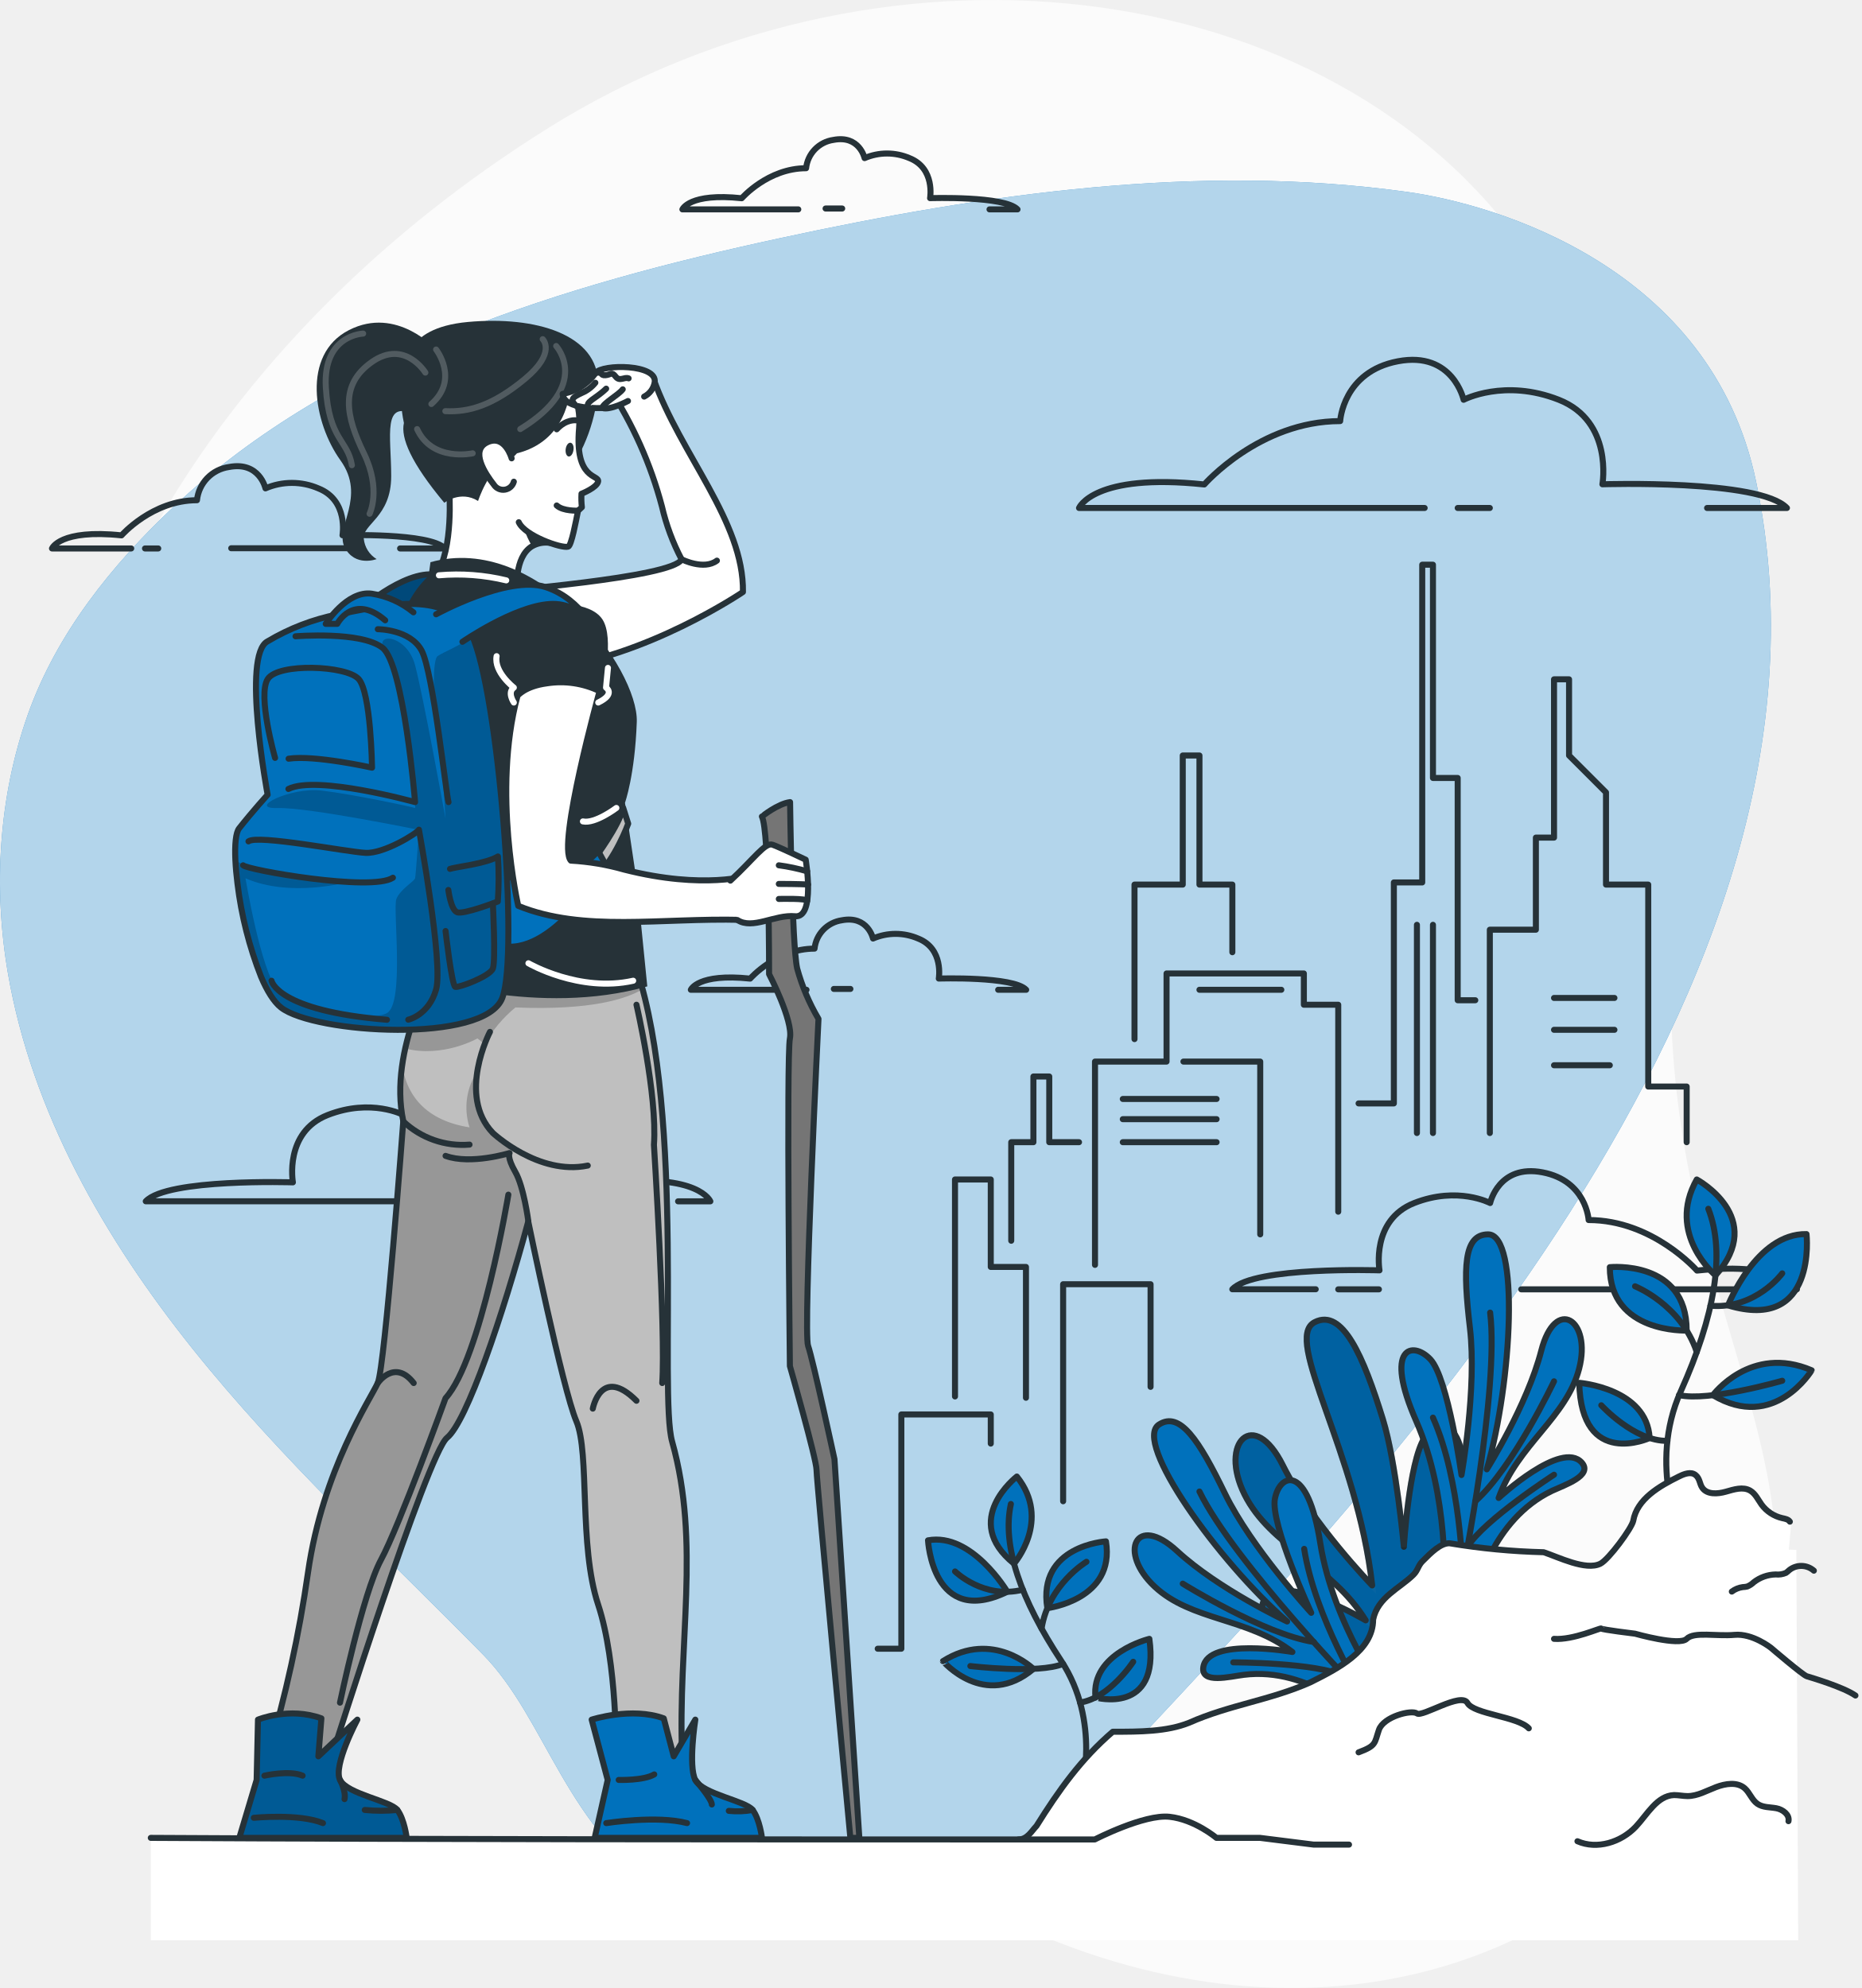
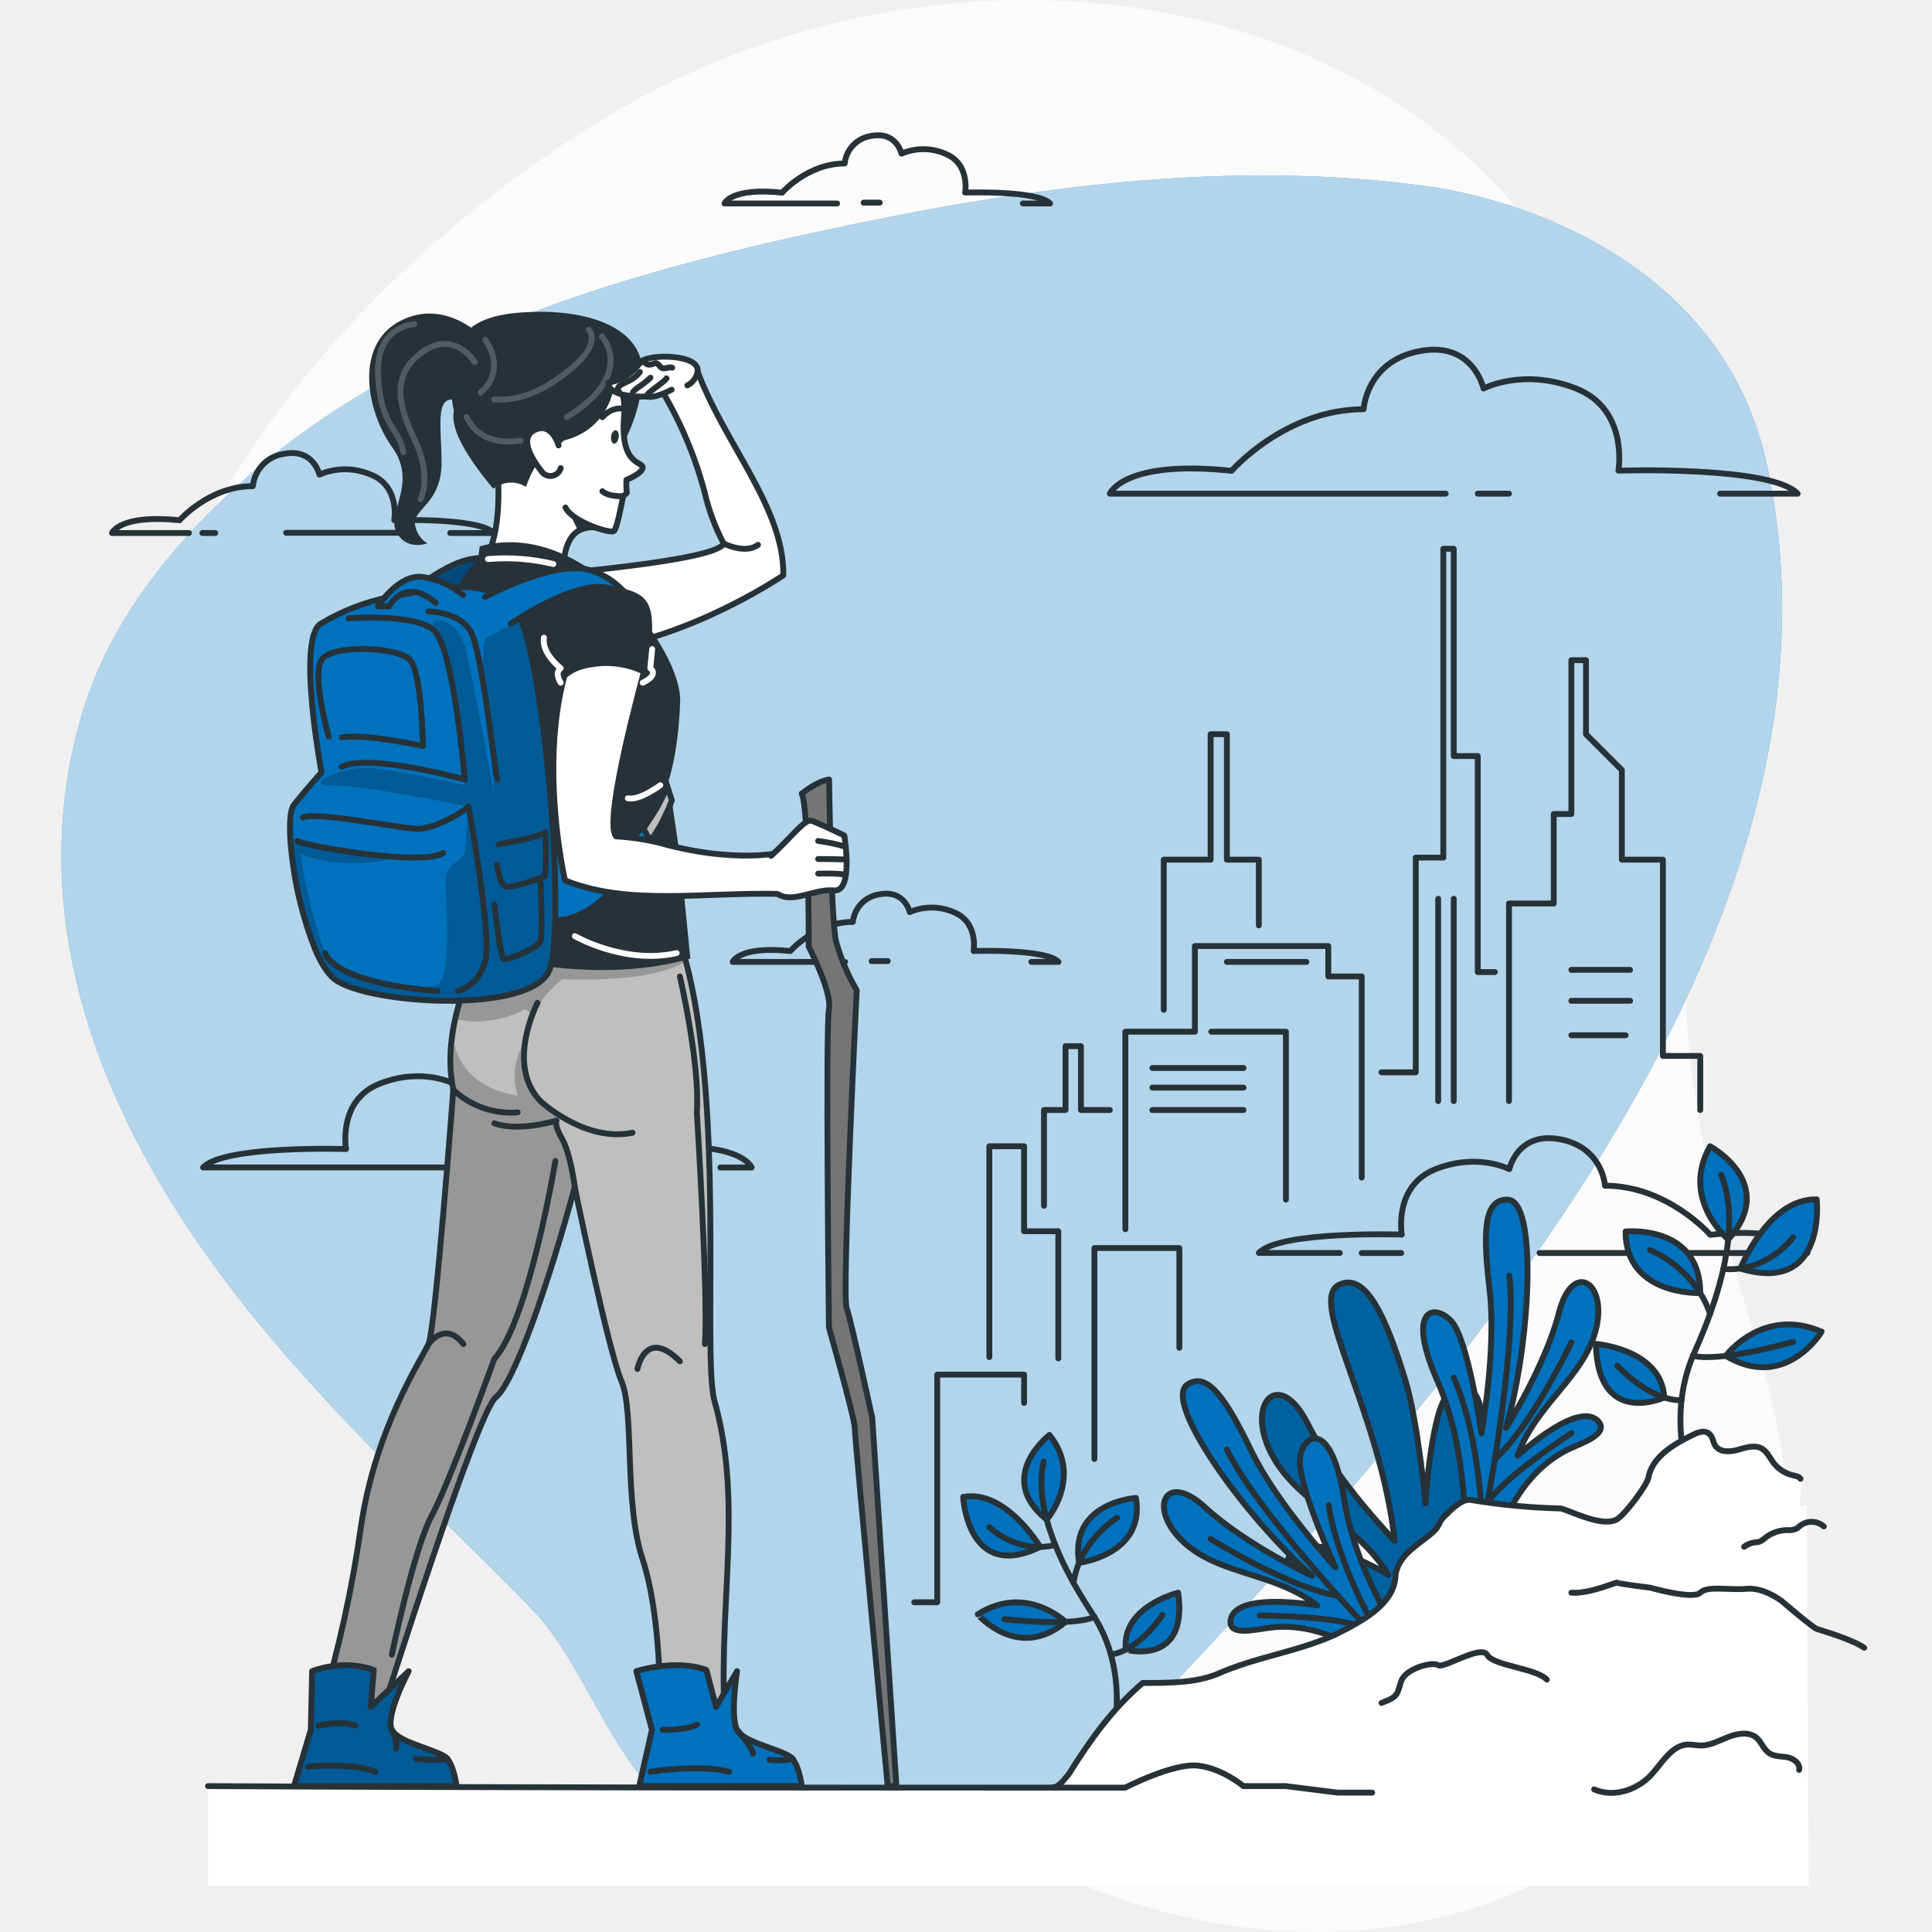
- <svg xmlns="http://www.w3.org/2000/svg" width="309" height="330" viewBox="0 0 309 330" fill="none">
+ <svg xmlns="http://www.w3.org/2000/svg" width="300" height="300" viewBox="0 0 309 330" fill="none">
  <path opacity="0.7" d="M18.498 102.783C18.498 102.783 -2.271 156.419 26.916 210.427C56.103 264.436 116.22 292.967 164.336 317.364C212.452 341.761 262.415 329.879 286.157 289.92C309.898 249.962 277.336 221.438 277.292 164.457C277.247 107.476 285.821 92.391 254.943 44.253C224.065 -3.885 148.372 -14.546 91.13 21.16C33.889 56.865 18.498 102.783 18.498 102.783Z" fill="white" />
  <path d="M110.923 314.459C131.186 327.011 168.485 310.622 182.55 295.574C228.185 246.721 308.982 164.129 291.438 79.958C283.989 44.201 247.978 33.861 233.541 31.857C198.879 27.03 163.591 32.148 129.391 39.545C93.633 47.277 56.111 58.496 28.823 84.107C18.55 93.777 9.373 105.174 4.605 118.65C-0.237 132.342 -1.138 147.361 1.327 161.626C5.32 184.645 17.321 205.578 31.922 223.844C46.523 242.11 63.769 257.977 80.142 274.634C90.81 285.503 93.857 303.851 110.923 314.459Z" fill="#0071BC" />
  <path opacity="0.7" d="M110.923 314.459C131.186 327.011 168.485 310.622 182.55 295.574C228.185 246.721 308.982 164.129 291.438 79.958C283.989 44.201 247.978 33.861 233.541 31.857C198.879 27.03 163.591 32.148 129.391 39.545C93.633 47.277 56.111 58.496 28.823 84.107C18.55 93.777 9.373 105.174 4.605 118.65C-0.237 132.342 -1.138 147.361 1.327 161.626C5.32 184.645 17.321 205.578 31.922 223.844C46.523 242.11 63.769 257.977 80.142 274.634C90.81 285.503 93.857 303.851 110.923 314.459Z" fill="white" />
  <path d="M21.776 91.043H8.628C8.628 91.043 9.939 87.787 20.167 88.868C20.167 88.868 25.262 83.035 32.689 83.035C32.832 81.655 33.433 80.362 34.395 79.363C35.358 78.364 36.627 77.716 38.001 77.522C43.074 76.546 44.057 81.068 44.057 81.068C45.443 80.469 46.936 80.16 48.445 80.16C49.954 80.16 51.447 80.469 52.833 81.068C57.861 83.049 56.84 88.853 56.84 88.853C56.84 88.853 71.352 88.376 73.847 91.043H66.398" stroke="#263238" stroke-linecap="round" stroke-linejoin="round" />
  <path d="M24.063 91.043H26.261" stroke="#263238" stroke-linecap="round" stroke-linejoin="round" />
  <path d="M38.373 91.005H58.465" stroke="#263238" stroke-linecap="round" stroke-linejoin="round" />
  <path d="M133.845 164.3H114.648C114.648 164.3 115.773 161.522 124.496 162.445C124.496 162.445 128.847 157.469 135.179 157.469C135.303 156.291 135.817 155.189 136.638 154.336C137.46 153.483 138.543 152.929 139.715 152.761C144.044 151.934 144.885 155.793 144.885 155.793C146.067 155.282 147.341 155.018 148.629 155.018C149.916 155.018 151.19 155.282 152.372 155.793C156.663 157.484 155.799 162.438 155.799 162.438C155.799 162.438 168.18 162.028 170.303 164.3H165.654" stroke="#263238" stroke-linecap="round" stroke-linejoin="round" />
  <path d="M138.382 164.159H141.131" stroke="#263238" stroke-linecap="round" stroke-linejoin="round" />
  <path d="M132.482 34.755H113.248C113.248 34.755 114.372 31.976 123.096 32.907C123.096 32.907 127.439 27.924 133.778 27.924C133.901 26.746 134.415 25.644 135.237 24.792C136.059 23.94 137.143 23.388 138.315 23.223C142.643 22.389 143.485 26.247 143.485 26.247C144.661 25.741 145.929 25.48 147.21 25.48C148.49 25.48 149.758 25.741 150.934 26.247C155.225 27.939 154.354 32.892 154.354 32.892C154.354 32.892 166.742 32.483 168.865 34.755H164.217" stroke="#263238" stroke-linecap="round" stroke-linejoin="round" />
  <path d="M137.011 34.613H139.768" stroke="#263238" stroke-linecap="round" stroke-linejoin="round" />
  <path d="M72.134 199.41H24.19C27.765 195.588 48.609 196.266 48.609 196.266C48.609 196.266 47.119 187.937 54.375 185.092C61.63 182.246 66.979 185.092 66.979 185.092C66.979 185.092 68.394 178.596 75.68 179.996C82.966 181.397 83.316 187.915 83.316 187.915C93.991 187.915 101.306 196.303 101.306 196.303C115.996 194.739 117.889 199.417 117.889 199.417H112.532" stroke="#263238" stroke-linecap="round" stroke-linejoin="round" />
  <path d="M108.517 199.41H106.483" stroke="#263238" stroke-linecap="round" stroke-linejoin="round" />
  <path d="M80.433 199.41H87.435" stroke="#263238" stroke-linecap="round" stroke-linejoin="round" />
  <path d="M236.431 84.323H179.071C179.071 84.323 181.447 78.461 199.862 80.42C199.862 80.42 209.04 69.901 222.412 69.901C222.412 69.901 222.859 61.707 231.992 59.971C241.125 58.235 242.898 66.363 242.898 66.363C242.898 66.363 249.647 62.787 258.705 66.363C267.764 69.939 265.931 80.39 265.931 80.39C265.931 80.39 292.071 79.533 296.556 84.323H283.303" stroke="#263238" stroke-linecap="round" stroke-linejoin="round" />
  <path d="M241.914 84.323H247.248" stroke="#263238" stroke-linecap="round" stroke-linejoin="round" />
  <path d="M252.463 214.025H298.21C298.21 214.025 296.317 209.355 281.627 210.912C281.627 210.912 274.312 202.523 263.644 202.523C263.644 202.523 263.287 196.005 256.001 194.605C248.716 193.204 247.3 199.7 247.3 199.7C247.3 199.7 241.922 196.847 234.696 199.7C227.47 202.553 228.937 210.874 228.937 210.874C228.937 210.874 208.079 210.189 204.511 214.011H218.352" stroke="#263238" stroke-linecap="round" stroke-linejoin="round" />
  <path d="M222.091 214.025H228.841" stroke="#263238" stroke-linecap="round" stroke-linejoin="round" />
  <path d="M158.488 231.807V195.789H164.425V210.308H170.266V232.023" stroke="#263238" stroke-linecap="round" stroke-linejoin="round" />
  <path d="M181.723 209.965V176.219H193.597V161.589H216.385V166.781H222.091V201.138" stroke="#263238" stroke-linecap="round" stroke-linejoin="round" />
  <path d="M247.248 188.079V154.326H254.891V139.039H257.901V112.765H260.396V125.407L266.527 131.538V146.839H273.537V180.361H279.914V189.599" stroke="#263238" stroke-linecap="round" stroke-linejoin="round" />
  <path d="M225.466 183.162H231.321V146.481H236.029V93.739H237.81V129.139H241.914V166.036H244.834" stroke="#263238" stroke-linecap="round" stroke-linejoin="round" />
  <path d="M179.071 189.599H174.132V178.693H171.502V189.599H167.822V205.958" stroke="#263238" stroke-linecap="round" stroke-linejoin="round" />
  <path d="M188.278 172.487V146.839H196.286V125.407H199.058V146.839H204.518V158.065" stroke="#263238" stroke-linecap="round" stroke-linejoin="round" />
  <path d="M196.398 176.219H209.144V204.9" stroke="#263238" stroke-linecap="round" stroke-linejoin="round" />
  <path d="M190.945 230.213V213.176H176.434V249.202" stroke="#263238" stroke-linecap="round" stroke-linejoin="round" />
  <path d="M164.425 239.629V234.794H149.586V273.68H145.66" stroke="#263238" stroke-linecap="round" stroke-linejoin="round" />
  <path d="M257.901 165.656H267.928" stroke="#263238" stroke-linecap="round" stroke-linejoin="round" />
  <path d="M257.901 170.945H267.928" stroke="#263238" stroke-linecap="round" stroke-linejoin="round" />
  <path d="M257.901 176.83H267.16" stroke="#263238" stroke-linecap="round" stroke-linejoin="round" />
  <path d="M212.645 164.3H199.058" stroke="#263238" stroke-linecap="round" stroke-linejoin="round" />
  <path d="M186.334 182.425H201.903" stroke="#263238" stroke-linecap="round" stroke-linejoin="round" />
  <path d="M186.334 185.777H201.903" stroke="#263238" stroke-linecap="round" stroke-linejoin="round" />
  <path d="M186.334 189.599H201.903" stroke="#263238" stroke-linecap="round" stroke-linejoin="round" />
  <path d="M235.15 153.514V188.079" stroke="#263238" stroke-linecap="round" stroke-linejoin="round" />
  <path d="M237.81 153.514V188.079" stroke="#263238" stroke-linecap="round" stroke-linejoin="round" />
  <path d="M59.06 101.77C59.06 101.77 66.927 94.544 72.373 95.408C73.281 95.549 68.611 104.444 68.611 104.444L59.06 101.77Z" fill="#0071BC" />
  <path opacity="0.5" d="M59.06 101.77C59.06 101.77 66.927 94.544 72.373 95.408C73.281 95.549 68.611 104.444 68.611 104.444L59.06 101.77Z" fill="black" fill-opacity="0.7" />
  <path d="M59.06 101.77C59.06 101.77 66.927 94.544 72.373 95.408C73.281 95.549 68.611 104.444 68.611 104.444L59.06 101.77Z" stroke="#263238" stroke-linecap="round" stroke-linejoin="round" />
  <path d="M131.119 133.147C131.119 133.147 131.417 156.821 132.296 160.769C133.099 163.7 134.289 166.511 135.834 169.128C135.834 169.128 133.272 220.998 134.106 223.397C134.94 225.795 138.486 242.214 138.486 242.214L142.613 305.08H141.123C141.123 305.08 135.507 245.745 135.507 243.987C135.507 242.229 131.089 226.764 131.089 226.764C131.089 226.764 130.501 175.318 131.089 172.383C131.678 169.448 127.633 161.693 127.633 161.693C127.633 161.693 127.685 137.9 126.441 135.538C126.47 135.531 129.055 133.415 131.119 133.147Z" fill="#757575" stroke="#263238" stroke-linecap="round" stroke-linejoin="round" />
  <path d="M72.373 160.769C72.373 160.769 64.372 174.216 66.927 186.097C66.927 186.097 63.88 226.905 62.696 229.557C61.511 232.209 53.563 243.935 51.119 261.009C49.642 271.341 47.401 281.55 44.415 291.552H55.053C55.053 291.552 70.935 241.29 74.19 238.661C77.446 236.031 83.435 218.45 87.666 202.762C87.666 202.762 93.373 230.593 95.645 235.904C97.917 241.216 96.017 256.554 99.265 266.358C102.476 276.042 102.245 291.581 102.245 291.581C102.245 291.581 113.307 294.323 113.203 291.581C112.458 272.615 116.294 256.197 111.549 239.316C109.314 231.435 113.784 185.375 105.634 160.807L72.373 160.769Z" fill="#BFBFBF" />
  <path opacity="0.3" d="M87.435 199.409C87.435 199.946 87.517 201.302 87.614 202.985C83.383 218.629 77.438 235.986 74.205 238.623C70.972 241.26 55.068 291.514 55.068 291.514H44.445C47.431 281.513 49.672 271.304 51.149 260.972C53.57 243.898 61.578 232.202 62.726 229.542C63.873 226.883 66.927 186.149 66.927 186.149C66.314 183.061 66.253 179.888 66.748 176.778C67.314 180.823 69.728 185.844 77.922 187.14C77.422 185.583 77.279 183.932 77.507 182.312C77.734 180.692 78.324 179.144 79.234 177.784C79.234 177.784 77.647 186.15 84.366 190.068C84.664 190.239 84.567 191.424 84.567 191.424C84.567 191.424 87.406 197.465 87.435 199.409Z" fill="black" fill-opacity="0.7" />
  <path opacity="0.3" d="M106.692 164.174C103.973 165.82 98.081 167.742 85.536 167.235C83.471 168.932 81.74 170.998 80.433 173.329L79.234 172.376C79.234 172.376 73.49 175.646 67.247 174.044C68.314 169.395 70.04 164.922 72.373 160.762H105.709C106.044 161.857 106.379 162.997 106.692 164.174Z" fill="black" fill-opacity="0.7" />
  <path d="M72.373 160.769C72.373 160.769 64.372 174.216 66.927 186.097C66.927 186.097 63.88 226.905 62.696 229.557C61.511 232.209 53.563 243.935 51.119 261.009C49.642 271.341 47.401 281.55 44.415 291.552H55.053C55.053 291.552 70.935 241.29 74.19 238.661C77.446 236.031 83.435 218.45 87.666 202.762C87.666 202.762 93.373 230.593 95.645 235.904C97.917 241.216 96.017 256.554 99.265 266.358C102.476 276.042 102.245 291.581 102.245 291.581C102.245 291.581 113.307 294.323 113.203 291.581C112.458 272.615 116.294 256.197 111.549 239.316C109.314 231.435 113.784 185.375 105.634 160.807L72.373 160.769Z" stroke="#263238" stroke-linecap="round" stroke-linejoin="round" />
  <path d="M81.312 171.288C81.312 171.288 75.799 181.814 81.796 188.071C81.796 188.071 89.372 195.186 97.544 193.48" stroke="#263238" stroke-linecap="round" stroke-linejoin="round" />
  <path d="M87.681 202.724C87.681 202.724 86.936 196.988 85.513 194.53C84.091 192.072 84.567 191.401 84.567 191.401C84.567 191.401 78.116 193.39 73.944 191.871" stroke="#263238" stroke-linecap="round" stroke-linejoin="round" />
  <path d="M66.927 186.15C68.388 187.526 70.121 188.58 72.016 189.243C73.91 189.907 75.922 190.165 77.922 190.001" stroke="#263238" stroke-linecap="round" stroke-linejoin="round" />
  <path d="M81.312 98.388C81.908 98.142 111.639 95.922 113.121 92.86C111.662 90.09 110.565 87.143 109.858 84.092C108.001 77.052 105.015 70.36 101.016 64.277L108.465 62.913C112.935 75.473 123.483 86.618 123.297 98.269C123.297 98.269 107.206 109.212 90.825 110.992C86.109 111.491 81.312 98.388 81.312 98.388Z" fill="white" stroke="#263238" stroke-linecap="round" stroke-linejoin="round" />
  <path d="M91.22 90.111C90.211 89.971 89.185 90.168 88.299 90.67C85.275 92.503 85.826 97.971 85.826 97.971L72.373 95.408C75.308 91.139 74.555 81.343 74.555 81.343C87.16 69.529 90.199 80.353 90.944 86.558C91.175 88.309 91.212 89.687 91.22 90.111Z" fill="white" stroke="#263238" stroke-linecap="round" stroke-linejoin="round" />
  <path d="M91.22 90.111C90.211 89.971 89.185 90.168 88.299 90.67C87.222 88.869 86.543 86.857 86.311 84.77L90.966 86.566C91.175 88.309 91.212 89.687 91.22 90.111Z" fill="#263238" />
  <path d="M67.545 61.178C67.545 61.178 66.398 54.473 77.662 53.445C88.925 52.417 99.265 55.524 99.265 63.733C99.265 71.942 92.471 88.897 78.95 81.344C65.43 73.79 67.545 61.178 67.545 61.178Z" fill="#263238" />
  <path d="M74.086 82.275C72.924 80.785 69.855 75.436 69.363 73.395C66.324 60.843 73.192 59.934 78.302 57.394C88.024 52.574 96.866 62.347 96.106 71.048C95.347 79.749 99.451 78.721 99.265 79.921C99.109 80.934 96.501 81.962 96.501 81.962C96.46 82.707 96.482 83.455 96.568 84.197L95.928 84.785C95.593 86.439 94.833 90.611 94.289 90.745C93.201 91.072 87.1 88.942 86.094 86.685" fill="white" />
  <path d="M74.086 82.275C72.924 80.785 69.855 75.436 69.363 73.395C66.324 60.843 73.192 59.934 78.302 57.394C88.024 52.574 96.866 62.347 96.106 71.048C95.347 79.749 99.451 78.721 99.265 79.921C99.109 80.934 96.501 81.962 96.501 81.962C96.46 82.707 96.482 83.455 96.568 84.197L95.928 84.785C95.593 86.439 94.833 90.611 94.289 90.745C93.201 91.072 87.1 88.942 86.094 86.685" stroke="#263238" stroke-linecap="round" stroke-linejoin="round" />
  <path d="M95.168 74.721C95.079 75.354 94.721 75.823 94.371 75.779C94.021 75.734 93.797 75.175 93.879 74.542C93.961 73.909 94.326 73.439 94.684 73.492C95.041 73.544 95.28 74.088 95.168 74.721Z" fill="#263238" />
  <path d="M95.645 69.775C95.645 69.775 94.021 69.499 92.389 71.264" stroke="#263238" stroke-linecap="round" stroke-linejoin="round" />
  <path d="M92.3 57.438C87.83 54.019 62.889 50.503 67.031 70.214C66.48 72.657 68.156 76.777 73.736 83.459C73.736 83.459 76.44 81.343 79.338 83.161C79.338 83.161 81.088 77.738 84.105 76.509C84.757 76.223 85.336 75.793 85.796 75.25C93.782 73.253 94.795 65.677 94.691 63.025C95.168 62.303 96.025 60.254 92.3 57.438Z" fill="#263238" />
  <path d="M72.373 58.019C72.373 58.019 65.877 50.719 57.913 54.794C49.95 58.868 52.08 70.251 56.49 76.397C60.901 82.543 55.492 87.497 57.198 90.841C58.904 94.186 62.502 92.808 62.502 92.808C61.91 92.449 61.409 91.957 61.039 91.372C60.669 90.786 60.441 90.123 60.372 89.434C60.081 87.02 64.923 85.88 64.923 79.049C64.923 72.218 63.359 66.102 69.05 68.948C74.742 71.793 72.373 58.019 72.373 58.019Z" fill="#263238" />
  <path d="M95.935 84.763C95.935 84.763 93.447 84.889 92.389 83.906" stroke="#263238" stroke-linecap="round" stroke-linejoin="round" />
  <g opacity="0.2">
    <path d="M72.373 58.019C72.373 58.019 76.246 62.966 71.59 67.063" stroke="white" stroke-linecap="round" stroke-linejoin="round" />
    <path d="M92.3 57.438C92.3 57.438 98.259 63.941 86.34 71.227" stroke="white" stroke-linecap="round" stroke-linejoin="round" />
    <path d="M90.065 56.298C90.065 56.298 92.389 58.533 87.085 62.921C81.781 67.309 77.818 68.448 73.907 68.247" stroke="white" stroke-linecap="round" stroke-linejoin="round" />
    <path d="M70.592 61.848C70.592 61.848 67.158 56.261 61.712 60.09C56.267 63.919 57.444 69.193 60.386 75.25C63.329 81.306 61.333 85.284 61.333 85.284" stroke="white" stroke-linecap="round" stroke-linejoin="round" />
    <path d="M60.267 55.375C60.267 55.375 53.563 55.568 54.077 64.314C54.591 73.06 57.712 73.007 58.398 77.224" stroke="white" stroke-linecap="round" stroke-linejoin="round" />
    <path d="M78.444 75.25C78.444 75.25 71.739 76.74 69.222 71.227" stroke="white" stroke-linecap="round" stroke-linejoin="round" />
  </g>
  <path d="M84.91 76.084C84.91 76.084 83.807 72.061 80.887 73.417C77.967 74.773 80.522 78.632 81.967 80.465C82.159 80.762 82.433 80.998 82.755 81.143C83.078 81.288 83.436 81.337 83.785 81.284C84.135 81.23 84.462 81.076 84.726 80.841C84.991 80.606 85.181 80.299 85.275 79.958" fill="white" />
  <path d="M84.91 76.084C84.91 76.084 83.807 72.061 80.887 73.417C77.967 74.773 80.522 78.632 81.967 80.465C82.159 80.762 82.433 80.998 82.755 81.143C83.078 81.288 83.436 81.337 83.785 81.284C84.135 81.23 84.462 81.076 84.726 80.841C84.991 80.606 85.181 80.299 85.275 79.958" stroke="#263238" stroke-linecap="round" stroke-linejoin="round" />
  <path d="M71.441 93.322L71.129 95.594C59.634 106.344 67.225 131.605 74.444 147.74L69.832 162.311C69.832 162.311 89.499 168.859 107.422 163.734L105.709 146.623L103.72 133.259C103.72 133.259 105.359 128.707 105.679 119.85C105.999 110.992 89.32 88.346 71.441 93.322Z" fill="#263238" />
  <path d="M104.219 66.564C104.219 66.564 101.239 68.158 99.965 67.726C99.965 67.726 93.551 68.091 93.373 65.379C94.472 65.189 95.523 64.782 96.466 64.184C97.408 63.586 98.222 62.807 98.863 61.893C99.936 60.403 109.188 60.403 108.644 63.495C108.554 63.993 108.349 64.463 108.047 64.869C107.744 65.275 107.352 65.605 106.901 65.834" fill="white" />
  <path d="M104.219 66.564C104.219 66.564 101.239 68.158 99.965 67.726C99.965 67.726 93.551 68.091 93.373 65.379C94.472 65.189 95.523 64.782 96.466 64.184C97.408 63.586 98.222 62.807 98.863 61.893C99.936 60.403 109.188 60.403 108.644 63.495C108.554 63.993 108.349 64.463 108.047 64.869C107.744 65.275 107.352 65.605 106.901 65.834" stroke="#263238" stroke-linecap="round" stroke-linejoin="round" />
  <path d="M98.855 61.893C100.174 61.684 99.526 62.355 100.464 62.288C101.403 62.221 101.485 61.617 102.17 62.511C102.856 63.405 103.616 62.511 104.323 62.809" fill="white" />
  <path d="M98.855 61.893C100.174 61.684 99.526 62.355 100.464 62.288C101.403 62.221 101.485 61.617 102.17 62.511C102.856 63.405 103.616 62.511 104.323 62.809" stroke="#263238" stroke-linecap="round" stroke-linejoin="round" />
  <path d="M99.958 67.704C100.047 66.959 102.662 65.551 103.347 64.627L99.958 67.704Z" fill="white" />
  <path d="M99.958 67.704C100.047 66.959 102.662 65.551 103.347 64.627" stroke="#263238" stroke-linecap="round" stroke-linejoin="round" />
  <path d="M97.738 67.704C96.926 66.72 98.803 66.273 100.598 64.515L97.738 67.704Z" fill="white" />
  <path d="M97.738 67.704C96.926 66.72 98.803 66.273 100.598 64.515" stroke="#263238" stroke-linecap="round" stroke-linejoin="round" />
  <path d="M95.57 67.324C94.557 66.318 94.982 65.96 96.568 65.223C97.442 64.854 98.211 64.273 98.803 63.532" fill="white" />
  <path d="M95.57 67.324C94.557 66.318 94.982 65.96 96.568 65.223C97.442 64.854 98.211 64.273 98.803 63.532" stroke="#263238" stroke-linecap="round" stroke-linejoin="round" />
  <path d="M98.192 285.45C98.192 285.45 104.845 283.29 110.156 285.242L111.81 291.544L115.393 285.45C115.393 285.45 114.194 293.116 115.393 295.463C116.592 297.809 123.736 298.919 124.906 300.446C126.076 301.973 126.455 305.08 126.455 305.08H98.691L100.852 295.463L98.192 285.45Z" fill="#0071BC" stroke="#263238" stroke-linecap="round" stroke-linejoin="round" />
  <path d="M42.813 285.45C42.813 285.45 48.028 283.29 53.339 285.242L52.833 291.544L59.306 285.45C59.306 285.45 55.231 293.116 56.431 295.463C57.63 297.809 64.774 298.919 65.944 300.446C67.113 301.973 67.493 305.08 67.493 305.08H39.714L42.59 295.463L42.813 285.45Z" fill="#0071BC" />
  <path opacity="0.3" d="M42.813 285.45C42.813 285.45 48.028 283.29 53.339 285.242L52.833 291.544L59.306 285.45C59.306 285.45 55.231 293.116 56.431 295.463C57.63 297.809 64.774 298.919 65.944 300.446C67.113 301.973 67.493 305.08 67.493 305.08H39.714L42.59 295.463L42.813 285.45Z" fill="black" fill-opacity="0.7" />
  <path d="M42.813 285.45C42.813 285.45 48.028 283.29 53.339 285.242L52.833 291.544L59.306 285.45C59.306 285.45 55.231 293.116 56.431 295.463C57.63 297.809 64.774 298.919 65.944 300.446C67.113 301.973 67.493 305.08 67.493 305.08H39.714L42.59 295.463L42.813 285.45Z" stroke="#263238" stroke-linecap="round" stroke-linejoin="round" />
  <path d="M98.699 142.488C98.699 142.488 102.714 137.117 103.429 134.115L104.256 136.723C104.256 136.723 102.133 142.682 98.699 145.774V142.488Z" fill="#BFBFBF" stroke="#263238" stroke-linecap="round" stroke-linejoin="round" />
  <path d="M82.772 145.058C82.772 145.058 88.389 147.174 92.367 145.848C94.987 144.868 97.35 143.307 99.28 141.282L100.576 143.636C100.576 143.636 91.6 159.279 82.772 156.911" fill="#0071BC" />
  <path d="M82.772 145.058C82.772 145.058 88.389 147.174 92.367 145.848C94.987 144.868 97.35 143.307 99.28 141.282L100.576 143.636C100.576 143.636 91.6 159.279 82.772 156.911" stroke="#263238" stroke-linecap="round" stroke-linejoin="round" />
  <path d="M83.361 165.656C80.44 173.329 52.147 171.564 46.642 167.25C45.428 166.297 44.303 164.457 43.32 162.133C41.364 157.165 40.05 151.968 39.409 146.667C39.237 145.289 39.118 143.986 39.066 142.816C38.94 140.194 39.126 138.22 39.684 137.505C41.919 134.666 44.415 131.918 44.415 131.918C44.415 131.918 40.064 108.675 44.415 106.455C48.005 104.313 51.935 102.801 56.036 101.986C62.323 100.876 72.901 97.747 77.639 104.221C77.882 104.561 78.089 104.926 78.258 105.308C82.72 114.776 86.154 158.311 83.361 165.656Z" fill="#0071BC" />
  <path opacity="0.3" d="M83.361 165.656C80.44 173.329 52.147 171.564 46.642 167.25C45.428 166.297 44.303 164.457 43.32 162.133C41.77 156.836 40.34 150.72 39.446 146.668C38.887 144.112 38.53 142.384 38.5 142.198C38.643 142.454 38.851 142.667 39.103 142.816C40.437 143.77 44.638 145.55 57.727 146.414C57.727 146.414 48.207 149.059 40.742 145.788C40.742 145.788 43.297 161.194 46.046 164.233C48.795 167.273 61.273 169.835 64.223 168.167C67.173 166.498 65.169 150.839 65.78 149.238C66.391 147.636 68.76 146.303 68.886 145.788C69.013 145.274 69.527 137.758 69.527 137.758C69.527 137.758 51.157 133.989 46.046 134.13C40.936 134.272 48.207 130.636 53.317 131.225C58.427 131.813 68.64 133.989 68.886 134.13C69.132 134.272 66.763 111.663 64.119 108.281C61.474 104.899 67.456 105.048 68.886 110.426C70.257 115.641 73.691 134.562 73.937 135.866C73.877 134.83 73.192 123.723 72.492 119.581C71.784 115.238 71.851 109.517 72.603 108.929C73.356 108.34 77.155 106.835 77.513 106.016C77.703 105.725 77.958 105.483 78.258 105.308C82.72 114.776 86.154 158.311 83.361 165.656Z" fill="black" fill-opacity="0.7" />
  <path d="M83.361 165.656C80.44 173.329 52.147 171.564 46.642 167.25C45.428 166.297 44.303 164.457 43.32 162.133C41.364 157.165 40.05 151.968 39.409 146.667V146.667C39.237 145.289 39.118 143.986 39.066 142.816C38.94 140.194 39.126 138.22 39.684 137.505C41.919 134.666 44.415 131.918 44.415 131.918C44.415 131.918 40.064 108.675 44.415 106.455C48.005 104.313 51.935 102.801 56.036 101.986C62.323 100.876 72.901 97.747 77.639 104.221C77.882 104.561 78.089 104.926 78.258 105.308C82.72 114.776 86.154 158.311 83.361 165.656Z" stroke="#263238" stroke-linecap="round" stroke-linejoin="round" />
  <path d="M68.611 101.643C66.631 100.011 64.248 98.944 61.712 98.552C57.593 97.963 54.054 103.558 54.054 103.558H55.969C55.969 103.558 58.621 98.403 63.925 102.969" fill="#0071BC" />
  <path d="M68.611 101.643C66.631 100.011 64.248 98.944 61.712 98.552C57.593 97.963 54.054 103.558 54.054 103.558H55.969C55.969 103.558 58.621 98.403 63.925 102.969" stroke="#263238" stroke-linecap="round" stroke-linejoin="round" />
  <path d="M49.041 105.621C49.041 105.621 59.947 104.735 63.485 107.536C67.024 110.337 68.886 133.147 68.886 133.147C68.886 133.147 52.557 128.61 47.864 130.964" stroke="#263238" stroke-linecap="round" stroke-linejoin="round" />
  <path d="M45.651 125.809C45.651 125.809 42.672 115.38 44.445 112.698C46.218 110.016 57.444 110.463 59.507 112.698C61.571 114.933 61.742 127.433 61.742 127.433C61.742 127.433 52.162 125.288 47.894 125.943" stroke="#263238" stroke-linecap="round" stroke-linejoin="round" />
  <path d="M40.347 143.636C40.936 144.381 61.623 148.061 65.206 145.699" stroke="#263238" stroke-linecap="round" stroke-linejoin="round" />
  <path d="M41.234 139.665C42.724 138.488 57.623 141.431 60.684 141.572C63.746 141.714 69.207 138.332 69.527 137.728C69.527 137.728 73.602 159.98 72.373 164.256C71.144 168.532 67.754 169.262 67.754 169.262" stroke="#263238" stroke-linecap="round" stroke-linejoin="round" />
  <path d="M45.063 162.796C45.063 162.796 45.95 167.802 64.223 169.277" stroke="#263238" stroke-linecap="round" stroke-linejoin="round" />
  <path d="M74.682 144.232C75.427 143.934 80.709 143.375 82.638 142.168C82.799 144.659 82.792 147.158 82.615 149.647C82.615 149.647 76.872 151.882 75.837 151.42C74.801 150.958 74.406 147.733 74.406 147.733" stroke="#263238" stroke-linecap="round" stroke-linejoin="round" />
  <path d="M81.796 149.99C81.796 149.99 82.28 159.473 81.796 160.769C81.312 162.066 76.157 163.973 75.568 163.824C74.98 163.675 73.944 154.542 73.944 154.542" stroke="#263238" stroke-linecap="round" stroke-linejoin="round" />
  <path d="M62.696 104.444C62.696 104.444 68.052 104.444 69.966 107.983C71.881 111.521 74.034 131.94 74.436 133.147" stroke="#263238" stroke-linecap="round" stroke-linejoin="round" />
  <path d="M72.373 101.971C72.373 101.971 84.292 95.43 90.527 97.449C96.762 99.468 99.28 105.77 99.28 105.77C99.28 105.77 97.149 99.885 91.22 100.265C85.29 100.645 76.745 106.537 76.745 106.537" fill="#0071BC" />
  <path d="M72.373 101.971C72.373 101.971 84.292 95.43 90.527 97.449C96.762 99.468 99.28 105.77 99.28 105.77C99.28 105.77 97.149 99.885 91.22 100.265C85.29 100.645 76.745 106.537 76.745 106.537" stroke="#263238" stroke-linecap="round" stroke-linejoin="round" />
  <path d="M91.22 100.235C91.22 100.235 97.924 99.677 99.98 102.82C102.036 105.964 99.98 114.136 99.98 114.136C99.98 114.136 101.746 116.222 98.699 117.726C95.652 119.231 87.465 120.051 85.521 117.086C83.577 114.121 84.62 101.472 91.22 100.235Z" fill="#263238" />
  <path d="M99.503 114.724C99.503 114.724 92.412 140.358 94.736 142.861C97.73 143.028 100.695 143.527 103.578 144.351C116.89 147.74 124.437 145.282 124.437 145.282L123.021 152.694C109.687 152.344 96.792 154.765 86.005 150.37C86.005 150.37 81.617 131.419 85.886 115.499C85.886 115.499 87.123 113.905 90.788 113.428C93.757 112.969 96.796 113.421 99.503 114.724Z" fill="white" stroke="#263238" stroke-linecap="round" stroke-linejoin="round" />
  <path d="M122.373 152.716C124.906 154.378 128.571 151.77 131.961 152.091C135.35 152.411 133.711 142.704 133.711 142.704C133.711 142.704 129.473 140.678 128.228 140.224C126.984 139.769 125.13 142.578 121.211 146.183" fill="white" />
  <path d="M122.373 152.716C124.906 154.378 128.571 151.77 131.961 152.091C135.35 152.411 133.711 142.704 133.711 142.704C133.711 142.704 129.473 140.678 128.228 140.224C126.984 139.769 125.13 142.578 121.211 146.183" stroke="#263238" stroke-linecap="round" stroke-linejoin="round" />
  <path d="M72.842 95.497C76.588 95.169 80.362 95.453 84.016 96.339" stroke="white" stroke-linecap="round" stroke-linejoin="round" />
  <path d="M85.275 116.616C85.275 116.616 84.128 114.94 85.275 114.136C85.275 114.136 81.938 111.566 82.415 108.921" stroke="white" stroke-linecap="round" stroke-linejoin="round" />
  <path d="M100.896 110.866L100.576 114.136C100.576 114.136 102.222 115.186 99.28 116.617" stroke="white" stroke-linecap="round" stroke-linejoin="round" />
  <path d="M102.29 134.115C102.29 134.115 98.758 136.79 96.74 136.35" stroke="white" stroke-linecap="round" stroke-linejoin="round" />
  <path d="M87.696 159.898C87.696 159.898 96.144 164.807 105.083 162.796" stroke="white" stroke-linecap="round" stroke-linejoin="round" />
  <path d="M129.249 143.636C130.841 143.848 132.415 144.182 133.957 144.634" stroke="#263238" stroke-linecap="round" stroke-linejoin="round" />
  <path d="M129.249 146.727C129.249 146.727 133.071 146.727 134.106 146.839" stroke="#263238" stroke-linecap="round" stroke-linejoin="round" />
  <path d="M129.249 149.223C129.249 149.223 134.054 149.081 133.957 149.565" stroke="#263238" stroke-linecap="round" stroke-linejoin="round" />
  <path d="M42.12 301.75C42.12 301.75 49.615 301.005 53.6 302.629" stroke="#263238" stroke-linecap="round" stroke-linejoin="round" />
  <path d="M43.879 294.755C43.879 294.755 48.005 293.801 50.218 294.755" stroke="#263238" stroke-linecap="round" stroke-linejoin="round" />
  <path d="M56.431 295.463C56.431 295.463 57.444 297.325 57.176 298.651" stroke="#263238" stroke-linecap="round" stroke-linejoin="round" />
  <path d="M65.944 300.446C64.145 300.625 62.334 300.625 60.535 300.446" stroke="#263238" stroke-linecap="round" stroke-linejoin="round" />
  <path d="M115.393 295.463C115.393 295.463 118.134 298.651 118.134 299.537" stroke="#263238" stroke-linecap="round" stroke-linejoin="round" />
  <path d="M124.921 300.446C123.612 300.688 122.274 300.739 120.95 300.595" stroke="#263238" stroke-linecap="round" stroke-linejoin="round" />
  <path d="M100.613 302.629C100.613 302.629 109.009 301.303 114.022 302.629" stroke="#263238" stroke-linecap="round" stroke-linejoin="round" />
  <path d="M102.677 295.463C102.677 295.463 106.804 295.589 108.577 294.546" stroke="#263238" stroke-linecap="round" stroke-linejoin="round" />
  <path d="M84.366 198.307C84.366 198.307 79.829 225.617 73.937 232.098C73.937 232.098 66.279 253.276 63.232 258.916C60.185 264.555 56.423 282.635 56.423 282.635" stroke="#263238" stroke-linecap="round" stroke-linejoin="round" />
  <path d="M62.696 229.58C62.696 229.58 65.497 225.497 68.655 229.58" stroke="#263238" stroke-linecap="round" stroke-linejoin="round" />
  <path d="M98.379 233.826C98.379 233.826 99.734 226.63 105.627 232.522" stroke="#263238" stroke-linecap="round" stroke-linejoin="round" />
  <path d="M105.627 166.781C105.627 166.781 109.113 181.769 108.525 190.038C108.525 190.038 110.491 220.976 109.903 229.58" stroke="#263238" stroke-linecap="round" stroke-linejoin="round" />
  <path d="M113.158 92.86C113.158 92.86 116.816 94.7 118.976 93.061" stroke="#263238" stroke-linecap="round" stroke-linejoin="round" />
  <path d="M240.268 283.313C240.268 283.313 238.704 266.849 241.885 251.608C245.065 236.366 238.905 234.563 236.357 238.743C233.809 242.922 232.982 256.763 232.982 256.763C232.982 256.763 231.701 242.735 229.496 235.584C226.263 225.103 222.792 217.117 218.18 219.478C212.824 222.205 225.272 241.082 227.723 263.177C227.723 263.177 217.696 252.852 212.891 243.227C208.086 233.602 202.254 239.45 206.537 248.069C210.82 256.688 221.026 259.839 226.65 268.98C226.65 268.98 212.608 260.607 209.77 265.68C208.168 268.54 213.882 269.144 216.43 269.762C228.811 272.742 234.547 285.607 234.547 285.607L240.268 283.313Z" fill="#0071BC" stroke="#263238" stroke-linecap="round" stroke-linejoin="round" />
  <path opacity="0.2" d="M240.268 283.313C240.268 283.313 238.704 266.849 241.885 251.608C245.065 236.366 238.905 234.563 236.357 238.743C233.809 242.922 232.982 256.763 232.982 256.763C232.982 256.763 231.701 242.735 229.496 235.584C226.263 225.103 222.792 217.117 218.18 219.478C212.824 222.205 225.272 241.082 227.723 263.177C227.723 263.177 217.696 252.852 212.891 243.227C208.086 233.602 202.254 239.45 206.537 248.069C210.82 256.688 221.026 259.839 226.65 268.98C226.65 268.98 212.608 260.607 209.77 265.68C208.168 268.54 213.882 269.144 216.43 269.762C228.811 272.742 234.547 285.607 234.547 285.607L240.268 283.313Z" fill="black" fill-opacity="0.7" stroke="#263238" stroke-miterlimit="10" />
  <path d="M239.687 263.356C239.687 263.356 240.514 248.36 235.046 235.934C229.578 223.508 234.457 222.525 237.385 225.646C240.313 228.768 242.547 244.844 242.547 244.844C242.547 244.844 245.118 230.436 243.948 220.469C242.778 210.502 242.86 204.9 246.965 204.9C252.18 204.9 250.98 229.289 246.742 243.905C246.742 243.905 253.446 233.282 255.785 224.201C258.124 215.12 264.173 219.054 262.072 227.181C259.972 235.308 251.852 239.845 248.708 248.658C248.708 248.658 259.137 238.973 262.512 242.788C264.397 244.94 259.629 246.512 257.566 247.473C247.546 252.271 244.976 264.272 244.976 264.272L239.687 263.356Z" fill="#0071BC" stroke="#263238" stroke-linecap="round" stroke-linejoin="round" />
  <path d="M237.81 235.316C242.458 245.797 242.726 261.091 242.726 261.091C242.726 261.091 248.835 230.705 247.3 217.884" stroke="#263238" stroke-linecap="round" stroke-linejoin="round" />
  <path d="M257.901 229.289C257.901 229.289 251.077 243.682 244.834 249.202" stroke="#263238" stroke-linecap="round" stroke-linejoin="round" />
  <path d="M257.901 244.799C257.901 244.799 246.369 252.248 243.538 256.763" stroke="#263238" stroke-linecap="round" stroke-linejoin="round" />
  <path d="M230.018 281.718C230.018 281.718 221.212 269.583 219.112 256.174C217.011 242.765 212.37 244.59 211.58 248.784C210.791 252.978 217.607 267.721 217.607 267.721C217.607 267.721 207.654 256.919 203.296 247.935C198.939 238.951 195.802 234.243 192.346 236.463C187.936 239.294 202.142 259.154 213.606 269.159C213.606 269.159 202.246 263.832 195.355 257.47C188.465 251.109 185.515 257.672 191.631 263.378C197.747 269.084 207.073 268.503 214.485 274.224C214.485 274.224 200.451 271.729 199.698 276.742C199.274 279.573 204.116 278.299 206.403 278.016C217.421 276.638 226.062 285.346 226.062 285.346L230.018 281.718Z" fill="#0071BC" stroke="#263238" stroke-linecap="round" stroke-linejoin="round" />
  <path d="M216.437 257.105C218.195 268.444 226.233 281.45 226.233 281.45C226.233 281.45 204.675 259.191 199.058 247.585" stroke="#263238" stroke-linecap="round" stroke-linejoin="round" />
  <path d="M196.286 262.879C196.286 262.879 209.8 271.304 218.039 272.563" stroke="#263238" stroke-linecap="round" stroke-linejoin="round" />
  <path d="M204.667 275.945C204.667 275.945 218.374 275.945 223.209 278.254" stroke="#263238" stroke-linecap="round" stroke-linejoin="round" />
  <path d="M262.087 229.543C262.087 229.543 273.306 230.429 273.768 238.705C273.768 238.705 262.415 243.927 262.087 229.543Z" fill="#0071BC" stroke="#263238" stroke-linecap="round" stroke-linejoin="round" />
  <path d="M284.272 231.591C284.272 231.591 290.537 223.121 300.661 227.464C300.661 227.472 294.478 237.715 284.272 231.591Z" fill="#0071BC" stroke="#263238" stroke-linecap="round" stroke-linejoin="round" />
  <path d="M299.804 204.855C299.804 204.855 301.629 221.162 286.775 216.692C286.775 216.692 291.483 204.684 299.804 204.855Z" fill="#0071BC" stroke="#263238" stroke-linecap="round" stroke-linejoin="round" />
  <path d="M281.59 195.789C281.59 195.789 293.323 202.114 284.696 211.709C284.696 211.709 276.472 204.855 281.59 195.789Z" fill="#0071BC" stroke="#263238" stroke-linecap="round" stroke-linejoin="round" />
  <path d="M267.16 210.345C267.16 210.345 279.914 209.057 279.914 220.864C279.914 220.864 267.16 221.371 267.16 210.345Z" fill="#0071BC" stroke="#263238" stroke-linecap="round" stroke-linejoin="round" />
  <path d="M279.184 255.556C279.184 255.556 273.373 243.354 278.953 230.921C284.533 218.488 286.402 208.029 283.505 200.654" stroke="#263238" stroke-linecap="round" stroke-linejoin="round" />
  <path d="M271.347 213.519C271.347 213.519 278.99 216.558 281.59 224.432" stroke="#263238" stroke-linecap="round" stroke-linejoin="round" />
  <path d="M295.774 211.373C295.774 211.373 291.356 217.392 283.855 216.744" stroke="#263238" stroke-linecap="round" stroke-linejoin="round" />
  <path d="M295.774 229.2C295.774 229.2 283.534 232.731 278.64 231.576" stroke="#263238" stroke-linecap="round" stroke-linejoin="round" />
  <path d="M265.745 233.267C265.745 233.267 271.213 239.272 276.718 239.175" stroke="#263238" stroke-linecap="round" stroke-linejoin="round" />
  <path d="M190.744 272.042C190.744 272.042 181 274.425 181.805 281.778C181.768 281.778 192.517 284.758 190.744 272.042Z" fill="#0071BC" stroke="#263238" stroke-linecap="round" stroke-linejoin="round" />
  <path d="M171.502 277.033C171.502 277.033 164.798 270.47 156.484 275.744C156.484 275.729 163.39 283.864 171.502 277.033Z" fill="#0071BC" stroke="#263238" stroke-linecap="round" stroke-linejoin="round" />
  <path d="M154.011 255.69C154.011 255.69 154.756 270.298 167.174 264.227C167.174 264.227 161.311 254.349 154.011 255.69Z" fill="#0071BC" stroke="#263238" stroke-linecap="round" stroke-linejoin="round" />
  <path d="M168.753 245.097C168.753 245.097 159.345 252.345 168.284 259.564C168.284 259.564 174.556 252.353 168.753 245.097Z" fill="#0071BC" stroke="#263238" stroke-linecap="round" stroke-linejoin="round" />
  <path d="M183.541 255.861C183.541 255.861 172.128 256.547 173.812 266.946C173.812 266.946 185.12 265.568 183.541 255.861Z" fill="#0071BC" stroke="#263238" stroke-linecap="round" stroke-linejoin="round" />
  <path d="M179.406 297.392C179.406 297.392 182.788 285.816 176.099 275.67C169.409 265.523 166.25 256.569 167.763 249.656" stroke="#263238" stroke-linecap="round" stroke-linejoin="round" />
  <path d="M180.307 259.251C180.307 259.251 174.005 263.02 172.858 270.328" stroke="#263238" stroke-linecap="round" stroke-linejoin="round" />
  <path d="M158.496 260.852C158.496 260.852 163.241 265.523 169.737 263.884" stroke="#263238" stroke-linecap="round" stroke-linejoin="round" />
  <path d="M161.036 276.556C161.036 276.556 172.314 277.912 176.434 276.198" stroke="#263238" stroke-linecap="round" stroke-linejoin="round" />
  <path d="M188.062 275.848C188.062 275.848 184.099 281.912 179.242 282.612" stroke="#263238" stroke-linecap="round" stroke-linejoin="round" />
  <path d="M298.113 257.277L296.876 257.232L297.189 253.627C297.256 253.275 297.206 252.912 297.047 252.591C296.787 252.189 296.25 252.107 295.781 252.003C294.411 251.69 293.198 250.897 292.362 249.768C291.766 248.956 291.341 247.958 290.477 247.444C289.27 246.699 287.751 247.235 286.402 247.622C285.054 248.01 283.326 248.121 282.521 246.974C282.052 246.304 282.022 245.335 281.374 244.829C280.726 244.322 279.534 244.65 278.677 245.075C275.377 246.699 271.69 248.799 271.056 252.442C270.833 253.686 266.974 258.878 265.596 259.571C263.19 260.771 258.638 258.476 256.195 257.664C250.952 257.537 245.724 257.039 240.551 256.174C239.061 256.174 237.571 257.664 236.081 259.154C235.336 259.899 235.336 260.644 234.591 261.389C232.357 263.624 228.632 265.114 227.887 268.838C227.887 274.053 221.927 277.033 217.458 279.267C210.753 282.247 204.049 282.992 197.344 285.972C193.62 287.462 189.15 287.462 184.68 287.462C179.466 291.932 175.741 297.146 172.016 303.106C171.271 303.851 170.526 305.341 169.036 305.341C121.36 305.341 72.939 305.341 25.031 305.08V322.079H298.426L298.113 257.277Z" fill="white" />
  <path d="M25.024 305.08C72.931 305.341 121.353 305.341 169.029 305.341C170.519 305.341 171.264 303.851 172.009 303.106C175.733 297.146 179.458 291.932 184.673 287.462C189.142 287.462 193.612 287.462 197.337 285.972C204.041 282.992 210.746 282.247 217.45 279.268C221.92 277.033 227.88 274.053 227.88 268.838C228.624 265.114 232.349 263.624 234.584 261.389C235.329 260.644 235.329 259.899 236.074 259.154C237.564 257.664 239.054 256.174 240.544 256.174C245.716 257.039 250.944 257.537 256.187 257.664C258.631 258.476 263.182 260.771 265.589 259.571C266.967 258.878 270.803 253.686 271.049 252.442C271.682 248.822 275.37 246.699 278.67 245.075C279.526 244.65 280.614 244.248 281.366 244.829C282.119 245.41 282.044 246.319 282.514 246.974C283.318 248.121 285.039 248.002 286.395 247.622C287.751 247.242 289.263 246.728 290.47 247.444C291.334 247.958 291.758 248.933 292.354 249.768C293.191 250.897 294.404 251.69 295.774 252.003C296.243 252.107 296.779 252.189 297.04 252.591" stroke="#263238" stroke-linecap="round" stroke-linejoin="round" />
  <path d="M257.901 272.042C261.082 272.28 265.693 270.142 265.745 270.328C265.797 270.514 271.347 271.185 271.347 271.185C271.347 271.185 278.7 273.278 279.914 272.042C281.128 270.805 284.875 271.654 287.862 271.379C290.85 271.103 293.896 273.524 293.896 273.524C293.896 273.524 299.171 278.046 299.856 278.254C300.541 278.463 305.86 280.02 307.924 281.45" stroke="#263238" stroke-linecap="round" stroke-linejoin="round" />
  <path d="M169.029 305.341H181.693C181.693 305.341 189.887 301.117 194.089 301.579C198.29 302.04 201.873 305.08 201.873 305.08H209.114L218.009 306.197H223.879" stroke="#263238" stroke-linecap="round" stroke-linejoin="round" />
  <path d="M253.714 286.896C251.949 284.951 244.566 284.542 243.538 282.687C242.51 280.832 236.037 285.078 235.15 284.423C234.264 283.767 229.6 284.944 228.84 287.157C228.081 289.369 228.453 289.771 225.466 290.881" stroke="#263238" stroke-linecap="round" stroke-linejoin="round" />
  <path d="M301.025 260.726C300.462 260.231 299.741 259.952 298.992 259.937C298.242 259.922 297.511 260.172 296.928 260.644C296.76 260.805 296.581 260.954 296.392 261.091C295.853 261.325 295.263 261.415 294.679 261.352C293.356 261.383 292.078 261.84 291.036 262.655C290.727 262.956 290.362 263.194 289.963 263.356C289.718 263.412 289.469 263.444 289.218 263.452C288.56 263.539 287.936 263.796 287.408 264.197" stroke="#263238" stroke-linecap="round" stroke-linejoin="round" />
  <path d="M261.789 305.639C265.03 307.069 269.03 305.81 271.474 303.225C273.41 301.161 274.982 298.092 277.813 297.973C278.558 297.973 279.303 298.137 280.048 298.144C281.724 298.144 283.236 297.243 284.793 296.655C286.35 296.066 288.294 295.746 289.553 296.848C290.388 297.593 290.738 298.778 291.647 299.418C292.555 300.059 293.725 299.962 294.798 300.163C295.87 300.364 297.033 301.236 296.809 302.309" stroke="#263238" stroke-linecap="round" stroke-linejoin="round" />
</svg>
